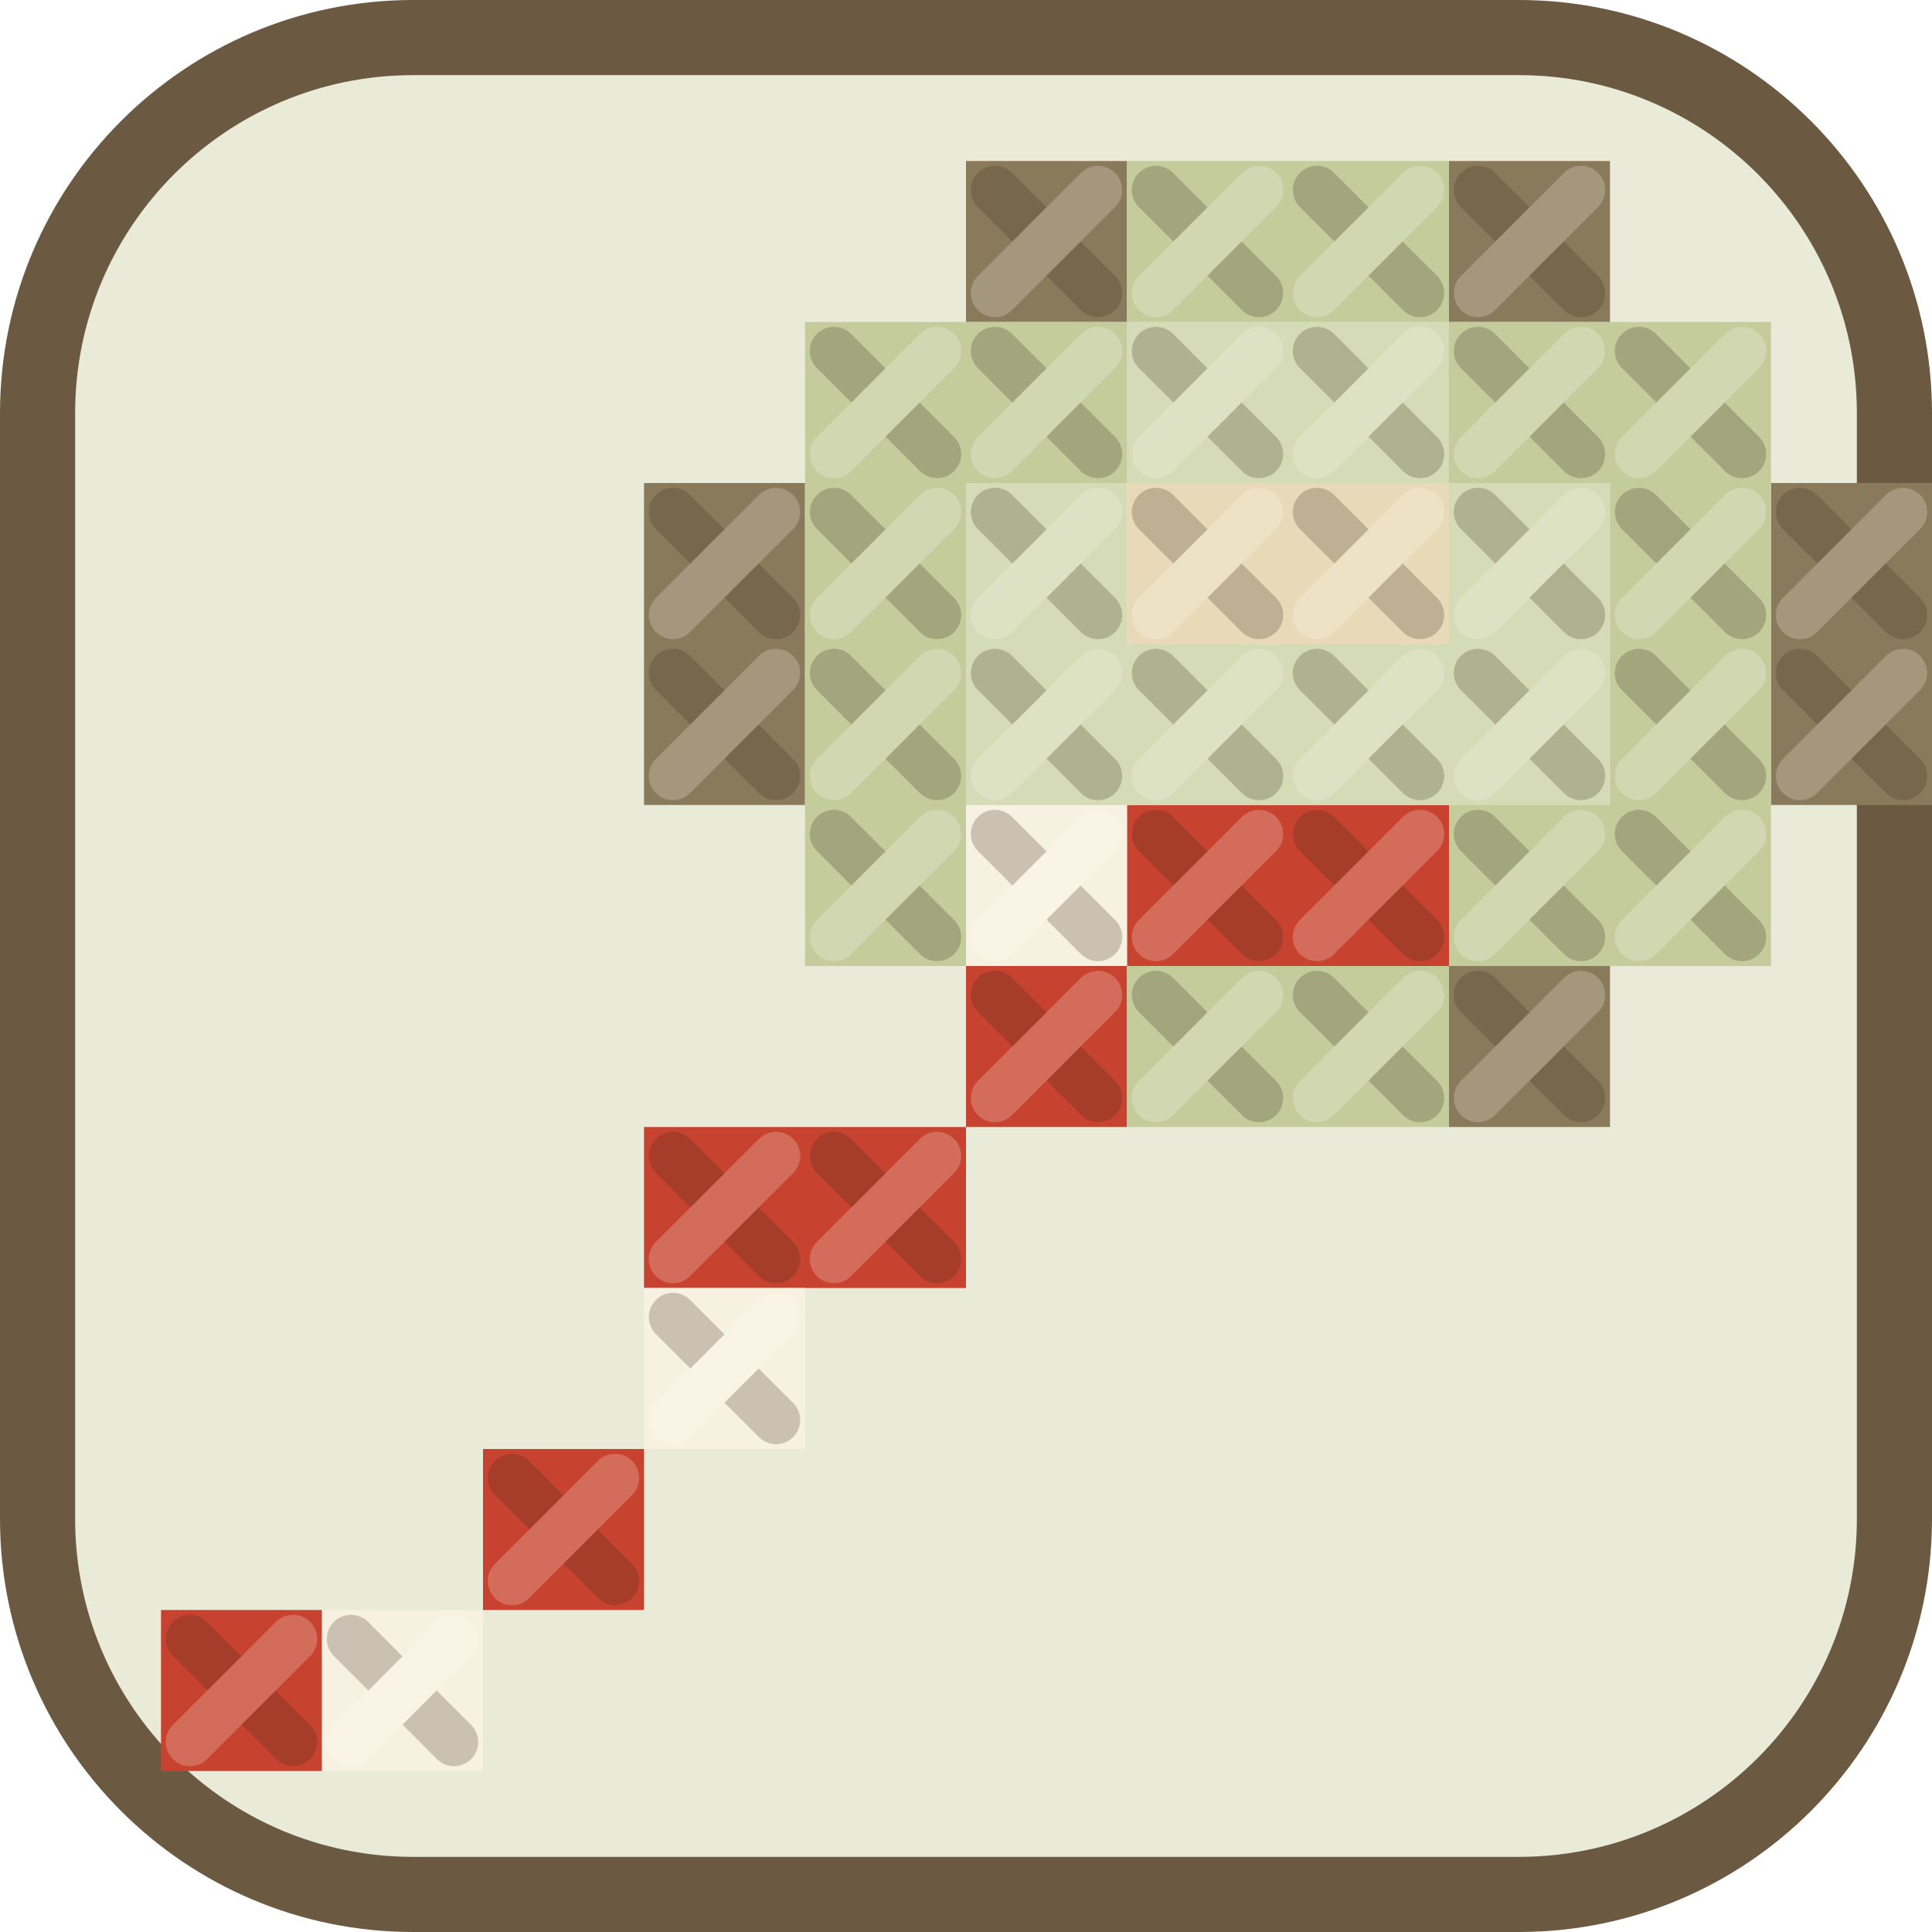
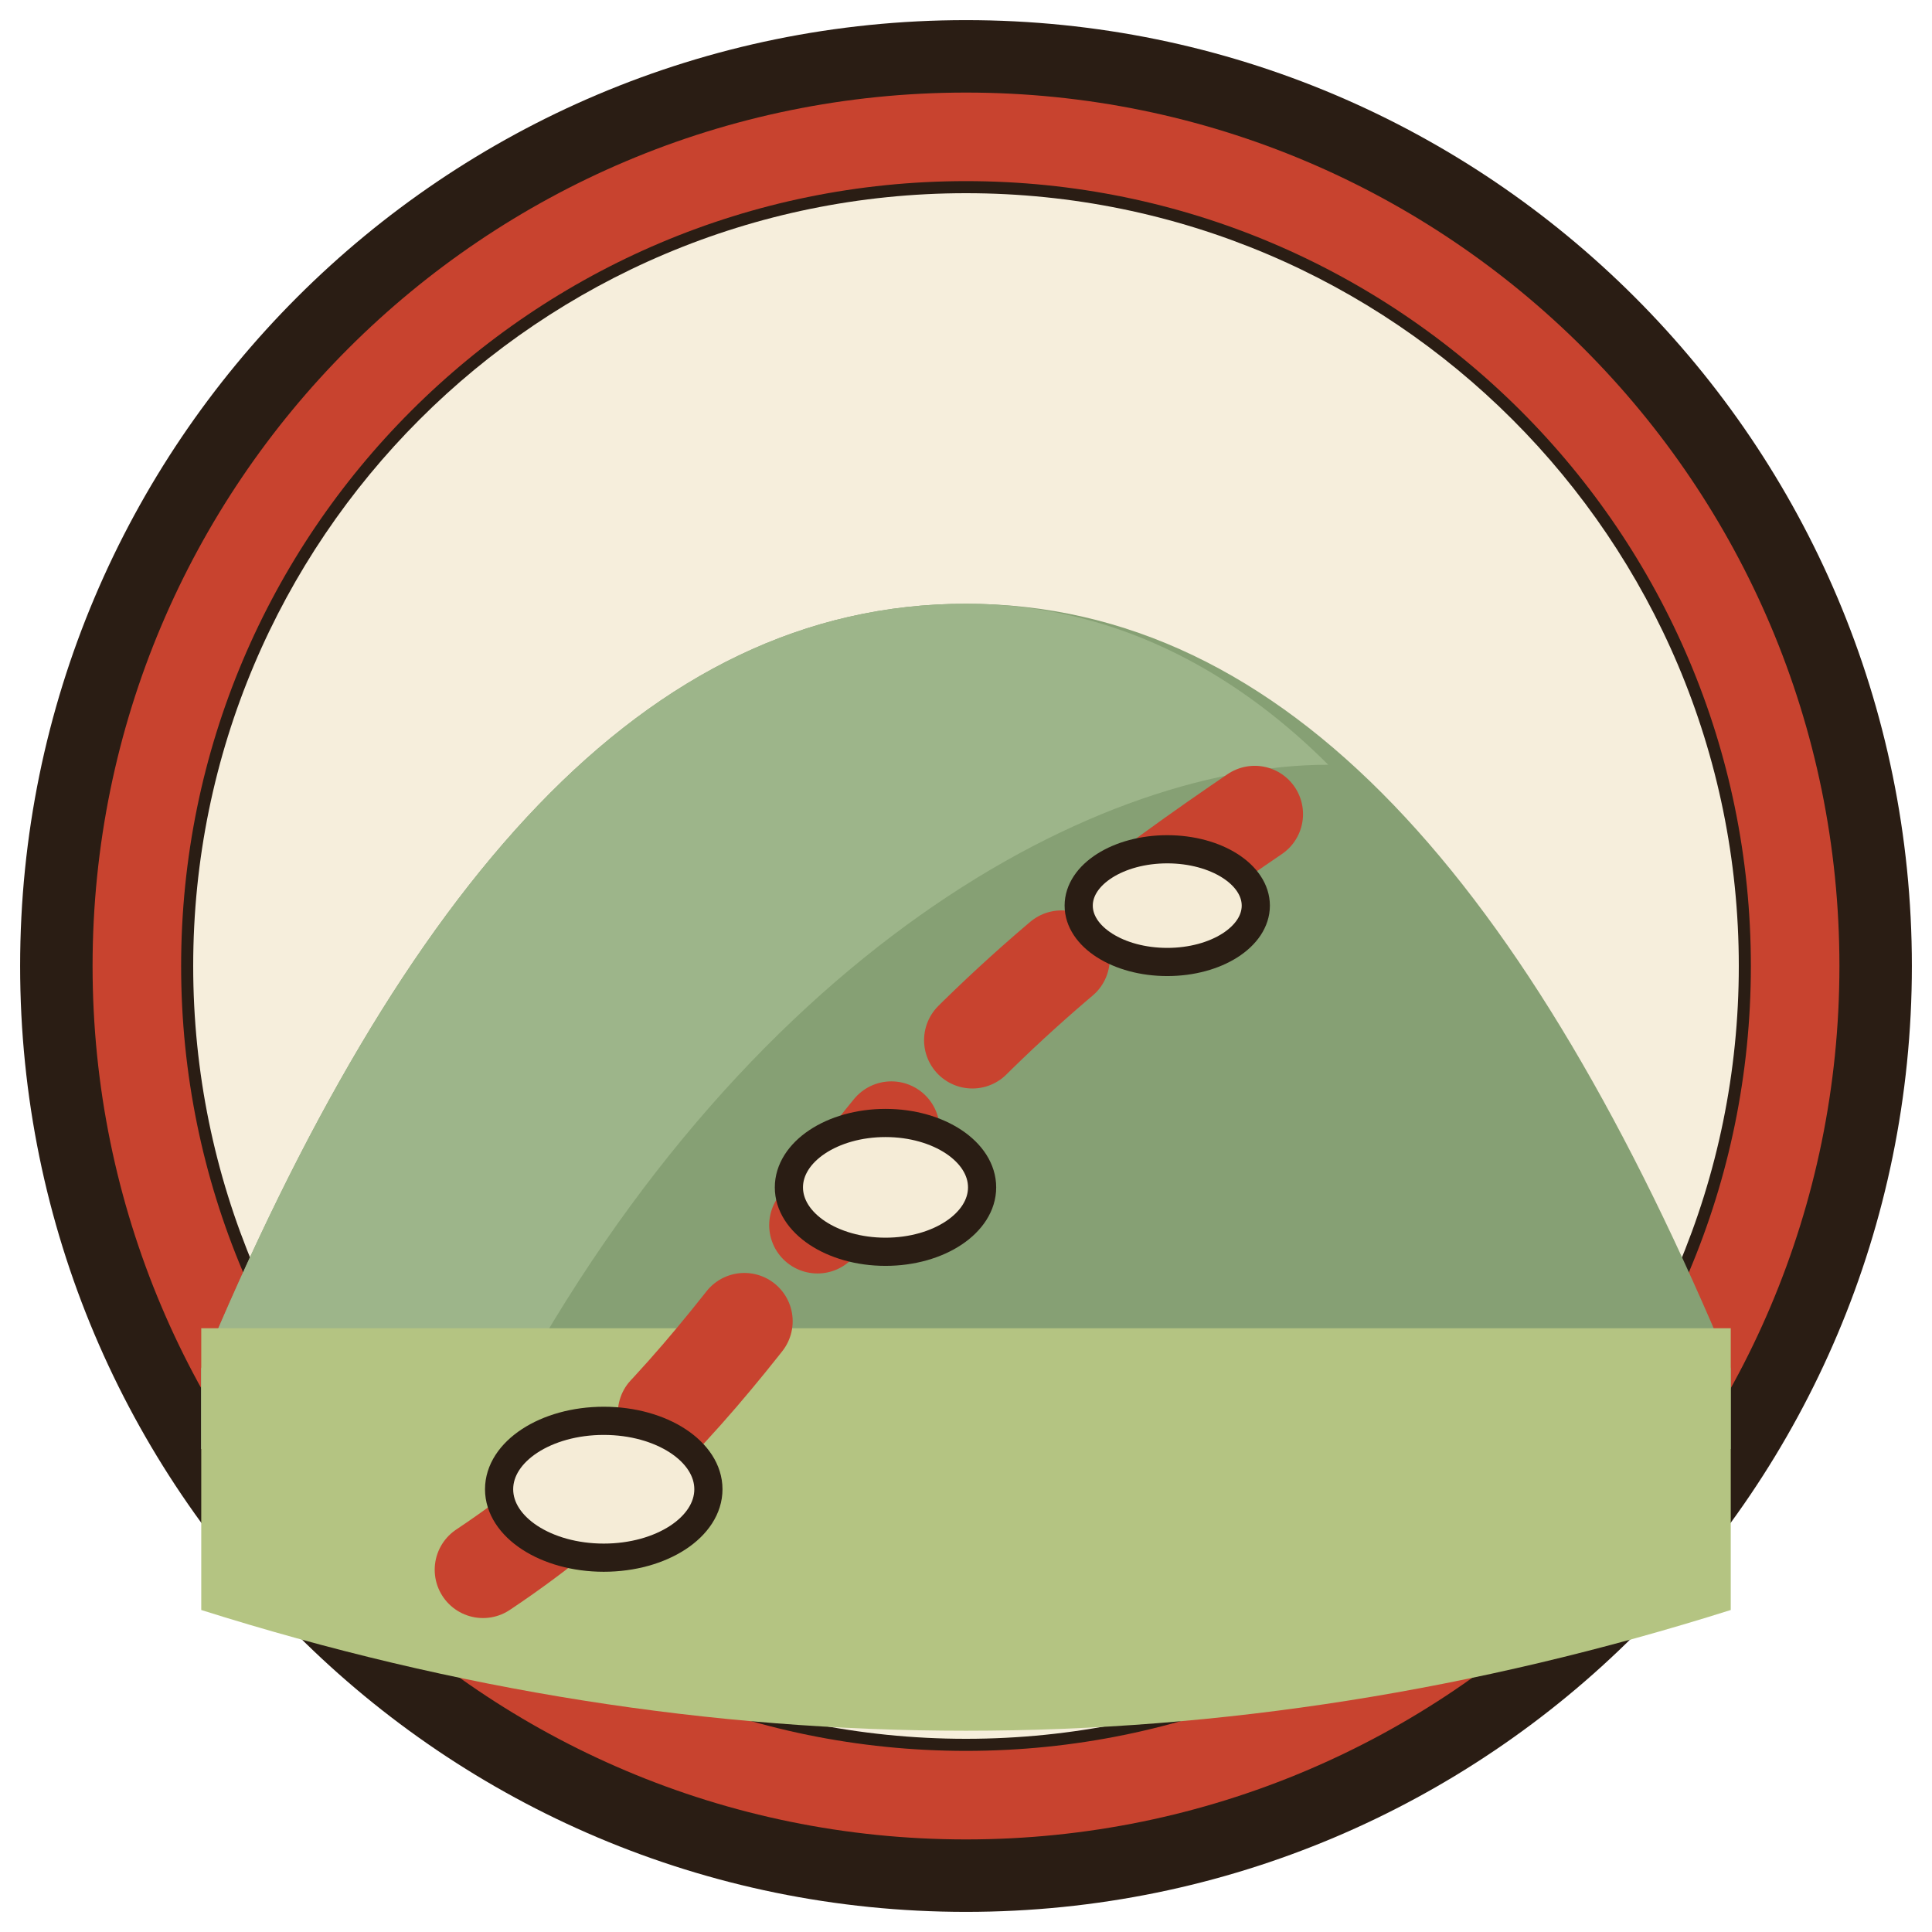
- <svg xmlns="http://www.w3.org/2000/svg" viewBox="0 0 36 36" width="36" height="36" role="img">
-   <defs>
-     <pattern id="bryn-mark-cream" width="3" height="3" patternUnits="userSpaceOnUse">
-       <rect width="3" height="3" fill="#F7F1E1" />
-       <path d="M0.54 0.54L2.46 2.46" stroke="#CAC1B2" stroke-width="0.9" stroke-linecap="round" />
-       <path d="M2.46 0.54L0.54 2.46" stroke="#F9F4E6" stroke-width="0.9" stroke-linecap="round" />
-     </pattern>
-     <pattern id="bryn-mark-g2" width="3" height="3" patternUnits="userSpaceOnUse">
-       <rect width="3" height="3" fill="#D5DBB6" />
-       <path d="M0.54 0.54L2.46 2.46" stroke="#B0B191" stroke-width="0.9" stroke-linecap="round" />
-       <path d="M2.46 0.54L0.54 2.46" stroke="#DEE2C4" stroke-width="0.9" stroke-linecap="round" />
-     </pattern>
-     <pattern id="bryn-mark-g3" width="3" height="3" patternUnits="userSpaceOnUse">
-       <rect width="3" height="3" fill="#C4CC9C" />
-       <path d="M0.54 0.54L2.46 2.46" stroke="#A3A57D" stroke-width="0.9" stroke-linecap="round" />
-       <path d="M2.46 0.54L0.54 2.46" stroke="#D1D7B0" stroke-width="0.9" stroke-linecap="round" />
-     </pattern>
-     <pattern id="bryn-mark-inkFar" width="3" height="3" patternUnits="userSpaceOnUse">
-       <rect width="3" height="3" fill="#8A7A5C" />
-       <path d="M0.54 0.54L2.46 2.46" stroke="#77674D" stroke-width="0.9" stroke-linecap="round" />
-       <path d="M2.46 0.54L0.54 2.46" stroke="#A4977E" stroke-width="0.9" stroke-linecap="round" />
-     </pattern>
-     <pattern id="bryn-mark-red" width="3" height="3" patternUnits="userSpaceOnUse">
-       <rect width="3" height="3" fill="#C8432F" />
-       <path d="M0.54 0.54L2.46 2.46" stroke="#A63D2A" stroke-width="0.9" stroke-linecap="round" />
-       <path d="M2.46 0.54L0.54 2.46" stroke="#D46C5B" stroke-width="0.9" stroke-linecap="round" />
-     </pattern>
-     <pattern id="bryn-mark-t1" width="3" height="3" patternUnits="userSpaceOnUse">
-       <rect width="3" height="3" fill="#E8DAB9" />
-       <path d="M0.54 0.54L2.46 2.46" stroke="#BEB093" stroke-width="0.9" stroke-linecap="round" />
-       <path d="M2.46 0.54L0.54 2.46" stroke="#EDE2C6" stroke-width="0.9" stroke-linecap="round" />
-     </pattern>
-   </defs>
-   <rect x=".7" y=".7" width="34.6" height="34.6" rx="7" fill="#E9EBD8" stroke="#6B5A41" stroke-width="1.4" />
-   <path fill="url(#bryn-mark-inkFar)" d="M18 3h3v3h-3zM27 3h3v3h-3zM12 9h3v6h-3zM33 9h3v6h-3zM27 18h3v3h-3z" />
-   <path fill="url(#bryn-mark-red)" d="M21 15h6v3h-6zM18 18h3v3h-3zM12 21h6v3h-6zM9 27h3v3h-3zM3 30h3v3h-3z" />
-   <path fill="url(#bryn-mark-cream)" d="M18 15h3v3h-3zM12 24h3v3h-3zM6 30h3v3h-3z" />
-   <path fill="url(#bryn-mark-g2)" d="M21 6h6v3h-6zM18 9h3v3h-3zM27 9h3v3h-3zM18 12h12v3h-12z" />
-   <path fill="url(#bryn-mark-g3)" d="M21 3h6v3h-6zM15 6h6v3h-6zM27 6h6v3h-6zM15 9h3v9h-3zM30 9h3v6h-3zM27 15h6v3h-6zM21 18h6v3h-6z" />
-   <path fill="url(#bryn-mark-t1)" d="M21 9h6v3h-6z" />
+ <svg xmlns="http://www.w3.org/2000/svg" viewBox="0 0 48 48" role="img" aria-labelledby="bryn-mark-title">
+   <circle cx="24" cy="24" r="23.5" fill="#2A1D14" />
+   <circle cx="24" cy="24" r="20.6" fill="none" stroke="#C8432F" stroke-width="2.2" />
+   <circle cx="24" cy="24" r="19.2" fill="#F6EEDC" />
+   <path d="M5 34C10 22 16 15 24 15C32 15 38 22 43 34V36H5Z" fill="#86A074" />
+   <path d="M5 34C10 22 16 15 24 15C28 15 31 17 33 19C27 19 18 24 12 36H5Z" fill="#9DB58A" />
+   <path d="M5 33H43V40Q24 46 5 40Z" fill="#B4C482" />
+   <path d="M12 39C18 35 20 30 24 26C27 23 30 21 33 19" fill="none" stroke="#C8432F" stroke-width="2.4" stroke-linecap="round" stroke-dasharray="3 3" />
+   <g fill="#F5ECD7" stroke="#2A1D14" stroke-width=".7">
+     <ellipse cx="15" cy="37" rx="2.6" ry="1.7" />
+     <ellipse cx="22" cy="29.5" rx="2.4" ry="1.6" />
+     <ellipse cx="29" cy="22.5" rx="2.2" ry="1.4" />
+   </g>
</svg>
